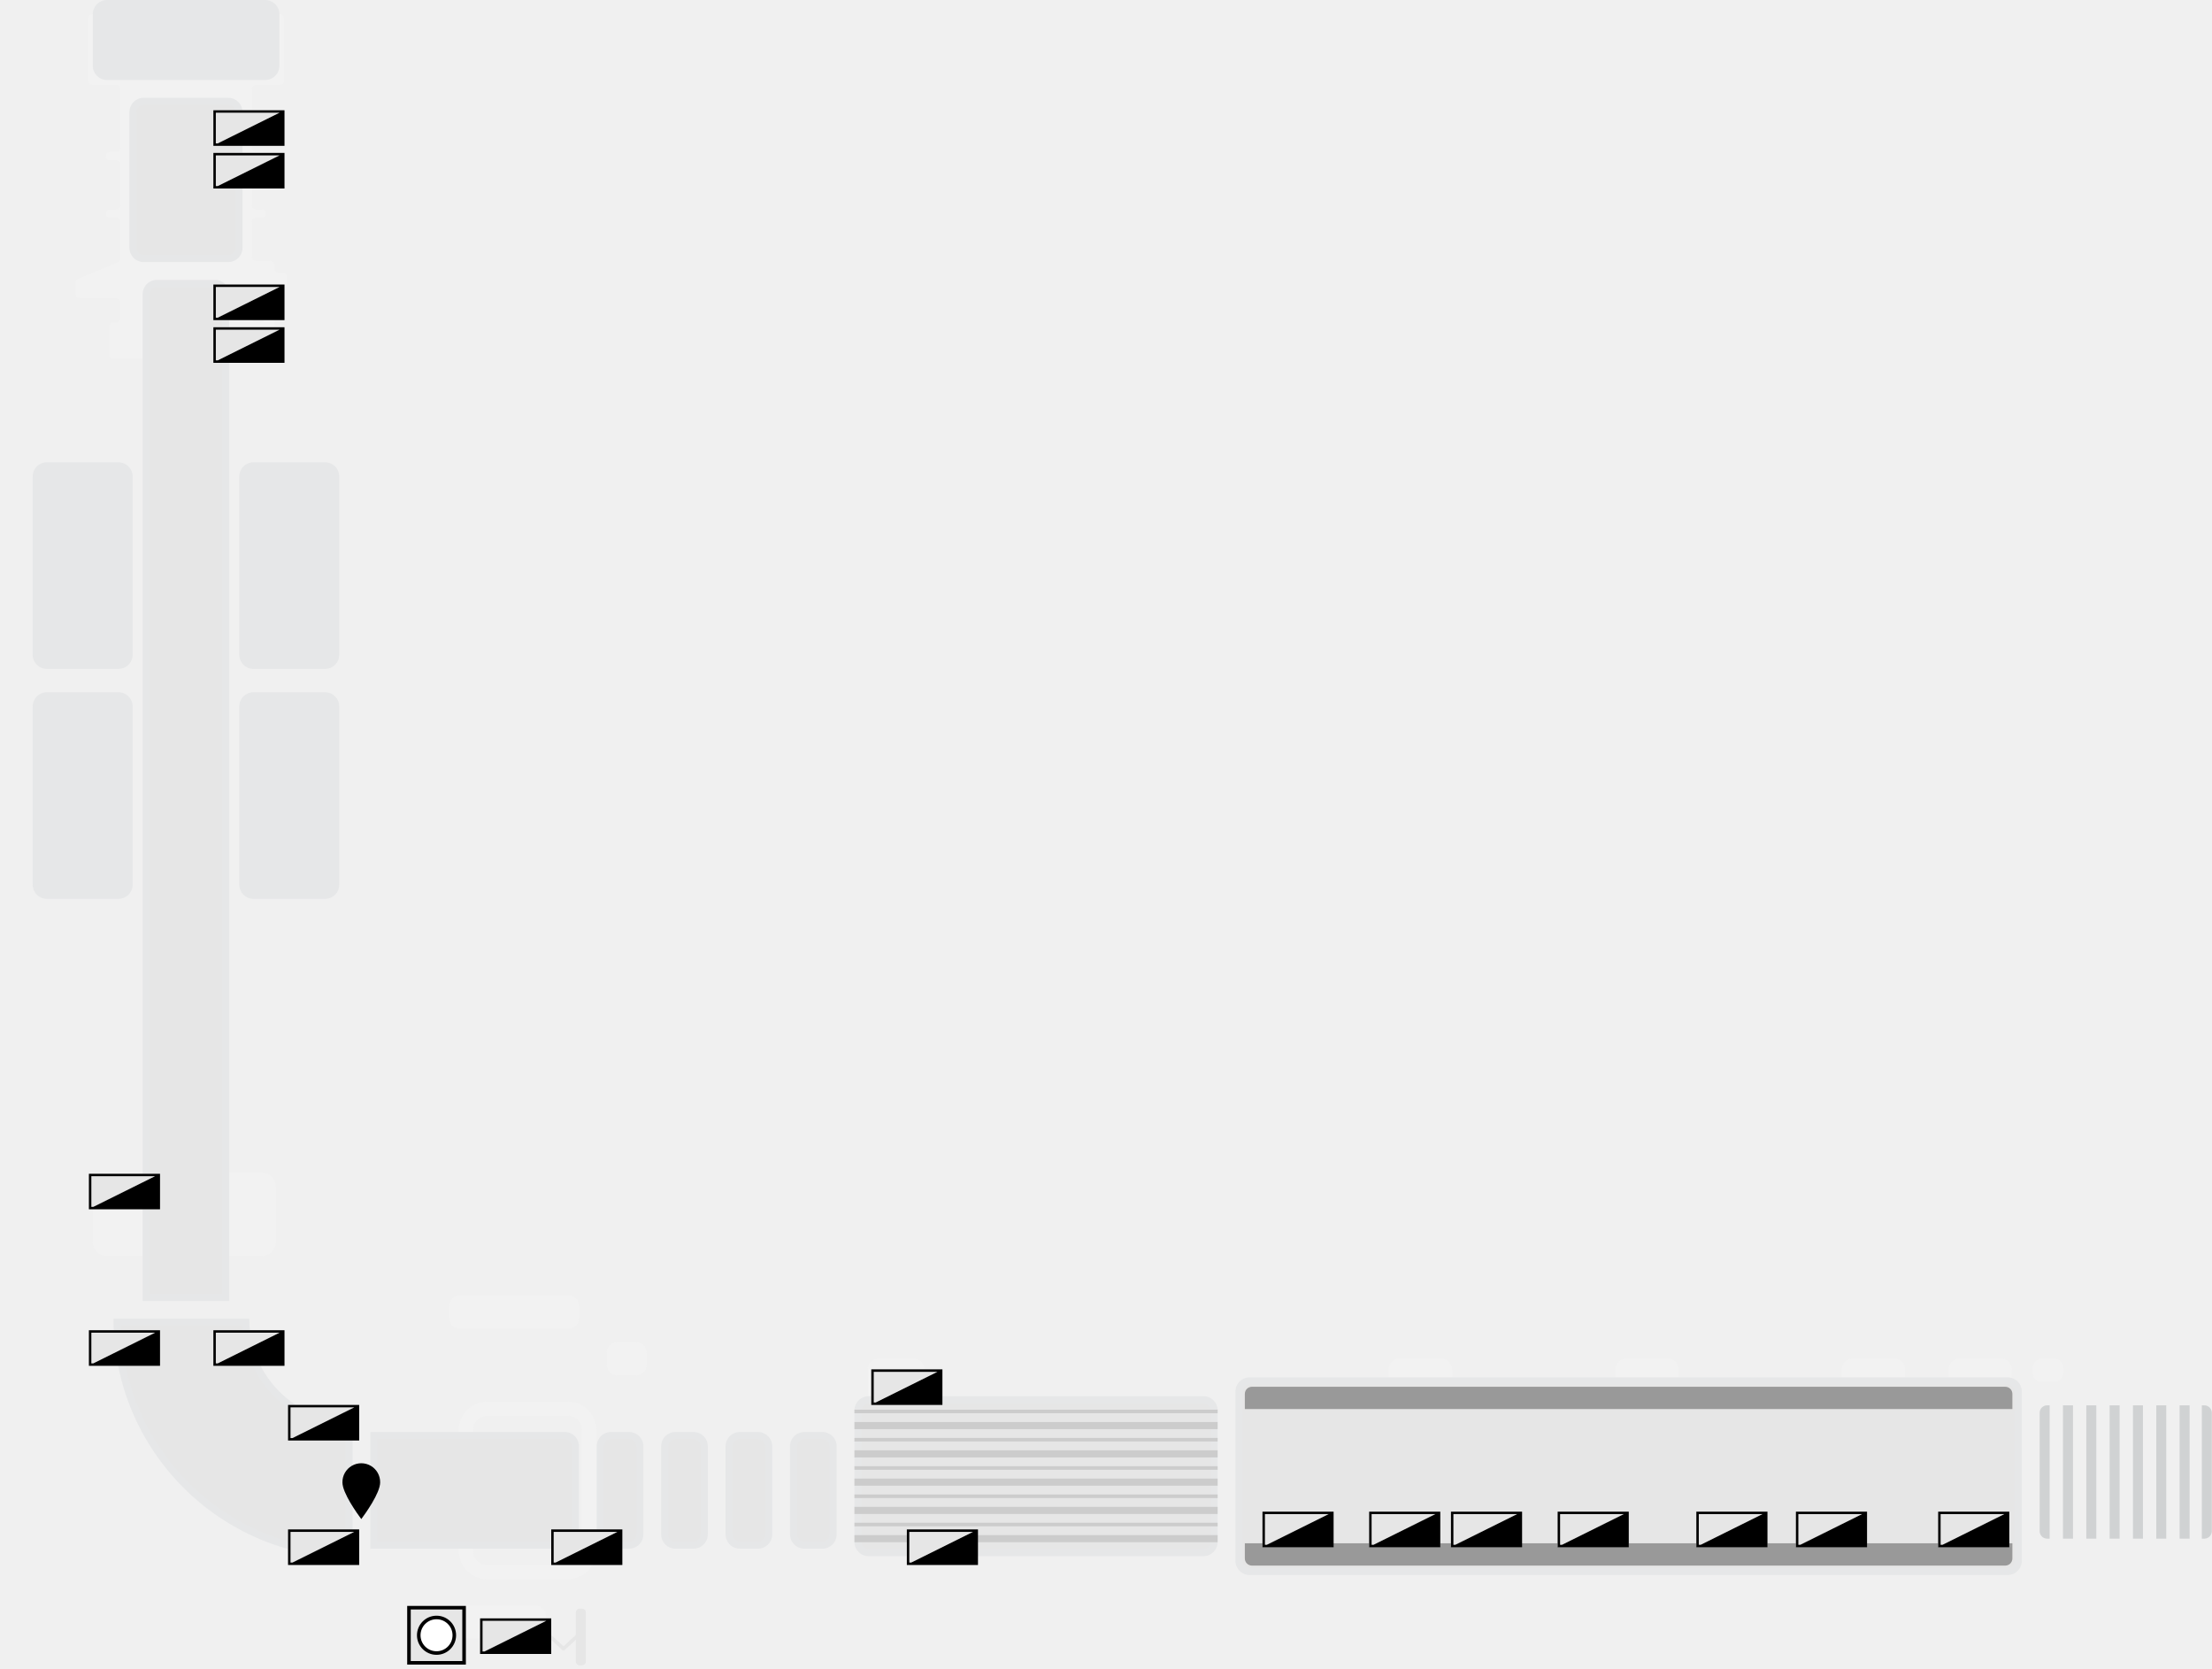
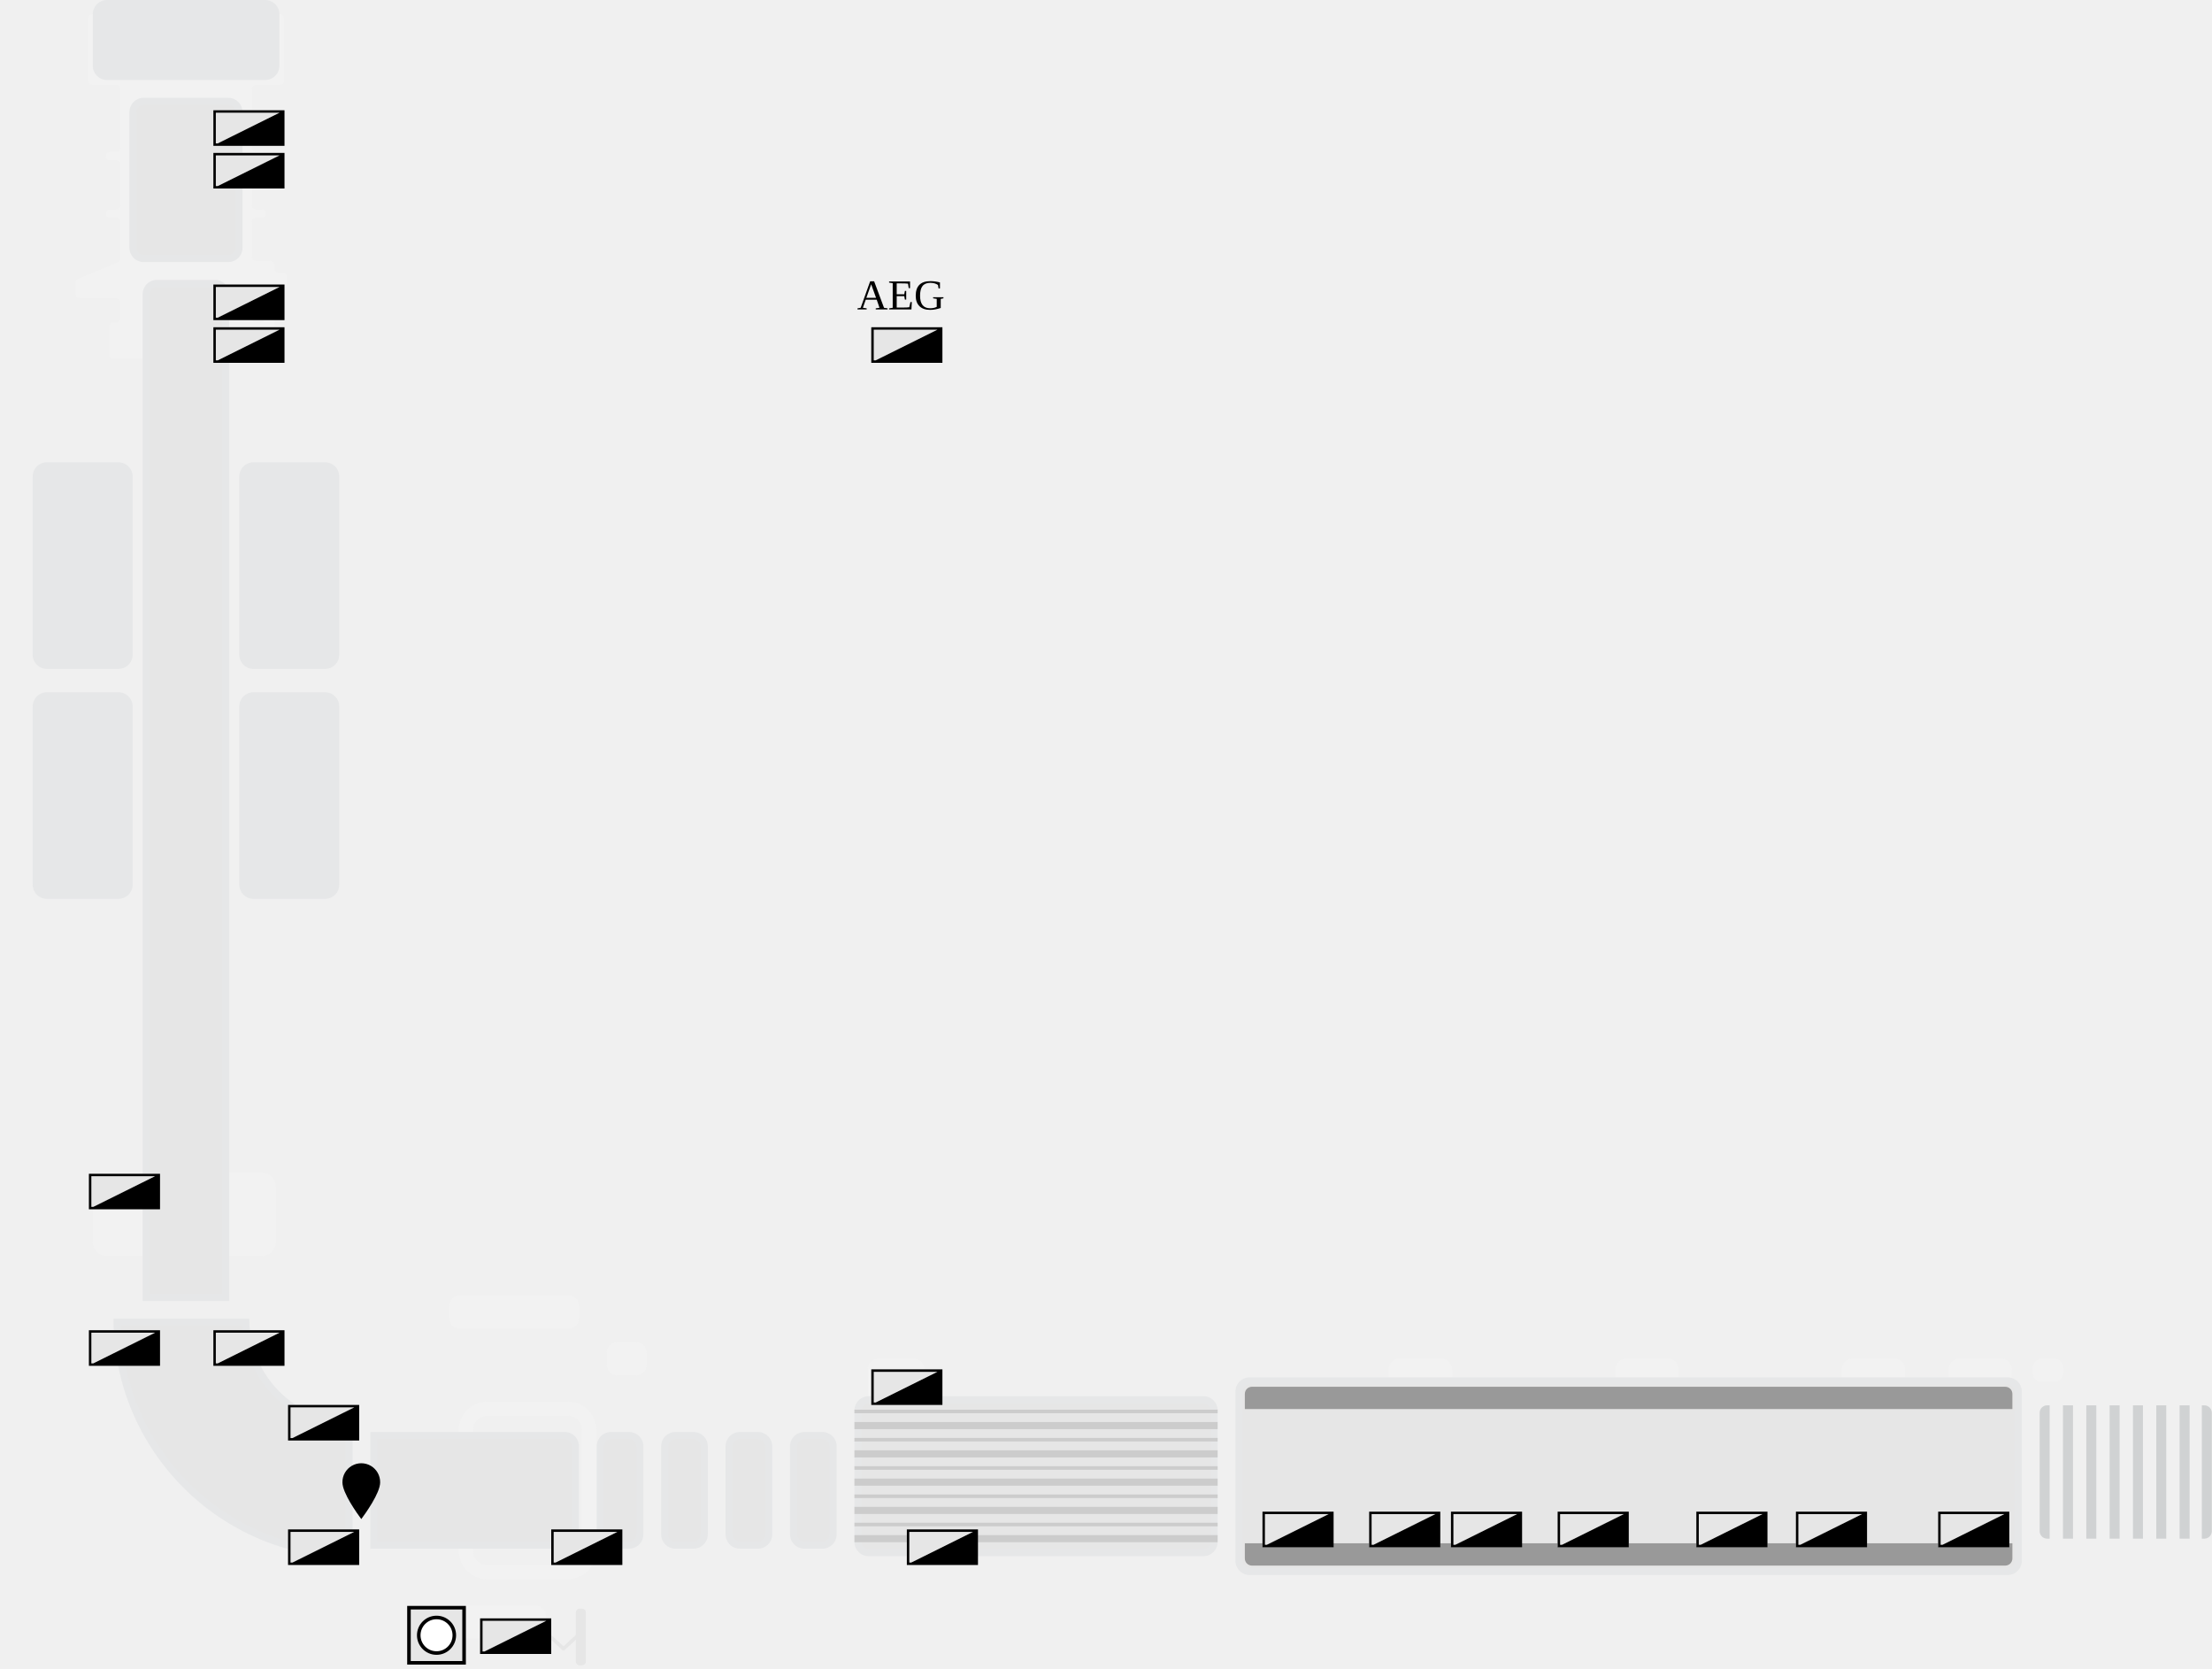
<svg xmlns="http://www.w3.org/2000/svg" id="Layer_1" data-name="Layer 1" viewBox="0 0 622 469">
  <defs>
    <style>
      .cls-1 {
        fill: #fff;
      }

      .cls-2 {
        stroke-width: 2px;
      }

      .cls-2, .cls-3, .cls-4, .cls-5, .cls-6 {
        fill: none;
      }

      .cls-2, .cls-4, .cls-6 {
        stroke-miterlimit: 10;
      }

      .cls-2, .cls-6 {
        stroke: #ccc;
      }

      .cls-3 {
        stroke: #e6e6e6;
        stroke-linecap: round;
        stroke-linejoin: round;
      }

      .cls-4 {
        stroke: #f2f2f2;
        stroke-width: 4px;
      }

      .cls-7 {
        fill: #d0d2d3;
      }

      .cls-8 {
        fill: #e6e6e6;
      }

      .cls-9 {
        fill: #e6e7e8;
      }

      .cls-10 {
        fill: #e6e7e8;
      }

      .cls-11 {
        fill: #404041;
        font-family: SegoeUI-Semibold, 'Segoe UI';
        font-size: 11.244px;
        font-weight: 700;
      }

      .cls-12 {
        clip-path: url(#clippath);
      }

      .cls-13 {
        fill: #999;
      }

      .cls-14 {
        fill: #ccc;
      }

      .cls-15 {
        fill: #f2f2f2;
      }
      .cursor-pointer {
        cursor:pointer;
      }
    </style>
  </defs>
  <g>
    <path class="cls-15" d="M24.765,5.158V22.722c0,.626,.508,1.134,1.134,1.134h6.725c.626,0,1.134,.508,1.134,1.134v16.598c0,.626-.508,1.134-1.134,1.134h-1.709c-.626,0-1.134,.508-1.134,1.134v.083c0,.626,.508,1.134,1.134,1.134h1.709c.626,0,1.134,.508,1.134,1.134v11.568c0,.626-.508,1.134-1.134,1.134h-1.709c-.626,0-1.134,.508-1.134,1.134h0c0,.626,.508,1.134,1.134,1.134h1.709c.626,0,1.134,.508,1.134,1.134v10.449c0,.459-.277,.874-.702,1.049l-11.104,4.576c-.425,.175-.702,.589-.702,1.049v3.261c0,.626,.508,1.134,1.134,1.134h10.24c.626,0,1.134,.508,1.134,1.134v4.554c0,.626-.508,1.134-1.134,1.134h-.778c-.626,0-1.134,.508-1.134,1.134v7.907c0,.626,.508,1.134,1.134,1.134h44.142c.626,0,1.134-.508,1.134-1.134v-12.054c0-.626-.508-1.134-1.134-1.134h-.454c-.626,0-1.134,.508-1.134,1.134v1.879c0,.626-.508,1.134-1.134,1.134h-1.312c-.626,0-1.134-.508-1.134-1.134v-4.925c0-.626,.508-1.134,1.134-1.134h4.034c.626,0,1.134-.508,1.134-1.134v-.259c0-.626,.508-1.134,1.134-1.134h1.361c.626,0,1.134-.508,1.134-1.134v-1.944c0-.626-.508-1.134-1.134-1.134h-1.361c-.626,0-1.134-.508-1.134-1.134v-1.102c0-.626-.508-1.134-1.134-1.134h-4.034c-.626,0-1.134-.508-1.134-1.134v-9.901c0-.626,.508-1.134,1.134-1.134h1.733c.626,0,1.134-.508,1.134-1.134h0c0-.626-.508-1.134-1.134-1.134h-1.733c-.626,0-1.134-.508-1.134-1.134v-11.568c0-.626,.508-1.134,1.134-1.134h1.733c.626,0,1.134-.508,1.134-1.134v-.083c0-.626-.508-1.134-1.134-1.134h-1.733c-.626,0-1.134-.508-1.134-1.134V24.99c0-.626,.508-1.134,1.134-1.134h6.799c.626,0,1.134-.508,1.134-1.134V5.158c0-.626-.508-1.134-1.134-1.134H25.899c-.626,0-1.134,.508-1.134,1.134Z" />
    <rect class="cls-15" x="244.001" y="381.992" width="15.929" height="14.055" rx="3" ry="3" />
    <rect class="cls-15" x="390.487" y="381.992" width="17.803" height="14.055" rx="3" ry="3" />
    <rect class="cls-15" x="454.203" y="381.992" width="17.803" height="14.055" rx="3" ry="3" />
    <rect class="cls-15" x="517.919" y="381.992" width="17.803" height="14.055" rx="3" ry="3" />
    <rect class="cls-15" x="547.903" y="381.992" width="17.803" height="14.055" rx="3" ry="3" />
    <rect class="cls-15" x="571.662" y="381.992" width="8.433" height="6.559" rx="2.475" ry="2.475" />
    <rect class="cls-4" x="130.999" y="396.047" width="34.669" height="45.913" rx="6" ry="6" />
    <rect class="cls-15" x="26.056" y="329.68" width="51.535" height="23.425" rx="4" ry="4" />
    <g class="bin" gui-bin-id="5" bin-key="0_0">
      <rect class="cls-9" x="26.09" width="52.472" height="22.488" rx="4" ry="4" />
      <text class="cls-11" transform="translate(36 15) scale(1.074 1)">
        <tspan class="bin-label" x="0" y="0" />
      </text>
    </g>
    <g class="cursor-pointer bin" gui-bin-id="3" bin-key="0_0">
      <rect class="cls-9" x="67.284" y="129.969" width="28.11" height="58.094" rx="4" ry="4" />
      <text class="cls-11" transform="translate(85.297 174.68) rotate(-90) scale(1.074 1)">
        <tspan class="bin-label" x="0" y="0" />
      </text>
    </g>
    <g class="cursor-pointer bin" gui-bin-id="1" bin-key="0_0">
      <rect class="cls-9" x="67.284" y="194.621" width="28.11" height="58.094" rx="4" ry="4" />
      <text class="cls-11" transform="translate(85.297 238.227) rotate(-90) scale(1.074 1)">
        <tspan class="bin-label" x="0" y="0" />
      </text>
    </g>
    <g class="cursor-pointer bin" gui-bin-id="4" bin-key="0_0">
      <rect class="cls-9" x="9.19" y="129.969" width="28.11" height="58.094" rx="4" ry="4" />
      <text class="cls-11" transform="translate(27.204 175.119) rotate(-90) scale(1.074 1)">
        <tspan class="bin-label" x="0" y="0" />
      </text>
    </g>
    <g class="cursor-pointer bin" gui-bin-id="2" bin-key="0_0">
      <rect class="cls-9" x="9.19" y="194.621" width="28.11" height="58.094" rx="4" ry="4" />
      <text class="cls-11" transform="translate(27.203 239.357) rotate(-90) scale(1.074 1)">
        <tspan class="bin-label" x="0" y="0" />
      </text>
    </g>
    <g class="conveyor" gui-conveyor-id="1" conveyor-id="0" data-toggle="tooltip" data-html="true" title="">
      <rect class="cls-8" x="37.392" y="28.504" width="29.8" height="44.177" rx="3" ry="3" />
      <path class="cls-9 conveyor_border" d="M64.192,29.504c1.103,0,2,.897,2,2v38.176c0,1.103-.897,2-2,2h-23.8c-1.103,0-2-.897-2-2V31.504c0-1.103,.897-2,2-2h23.8m0-2h-23.8c-2.209,0-4,1.791-4,4v38.176c0,2.209,1.791,4,4,4h23.8c2.209,0,4-1.791,4-4V31.504c0-2.209-1.791-4-4-4h0Z" />
    </g>
    <g class="conveyor" gui-conveyor-id="2" conveyor-id="0" data-toggle="tooltip" data-html="true" title="">
      <path class="cls-8" d="M41.111,364.749V82.681c0-1.654,1.346-3,3-3h16.362c1.654,0,3,1.346,3,3V364.749h-22.362Z" />
      <path class="cls-9 conveyor_border" d="M60.473,80.68c1.103,0,2,.897,2,2V363.748h-20.362V82.68c0-1.103,.897-2,2-2h16.362m0-2h-16.362c-2.209,0-4,1.791-4,4V365.748h24.362V82.68c0-2.209-1.791-4-4-4h0Z" />
    </g>
    <g class="conveyor" gui-conveyor-id="3" conveyor-id="0" data-toggle="tooltip" data-html="true" title="">
      <path class="cls-8" d="M98.141,436.97c-35.726-.532-64.689-29.496-65.222-65.222h36.191c.519,15.774,13.256,28.511,29.03,29.03v36.192Z" />
      <path class="cls-9 conveyor_border" d="M68.158,372.748c.992,15.53,13.454,27.991,28.983,28.983v34.216c-34.381-1.041-62.158-28.819-63.199-63.199h34.216m1.936-2H31.912c0,37.13,30.1,67.229,67.229,67.229v-38.183c-16.042,0-29.047-13.005-29.047-29.047h0Z" />
    </g>
    <g class="conveyor" gui-conveyor-id="4" conveyor-id="0" data-toggle="tooltip" data-html="true" title="">
      <path class="cls-8" d="M105.141,434.401v-30.795h53.653c1.654,0,3,1.346,3,3v24.795c0,1.654-1.346,3-3,3h-53.653Z" />
      <path class="cls-9 conveyor_border" d="M158.794,404.606c1.103,0,2,.897,2,2v24.795c0,1.103-.897,2-2,2h-52.653v-28.795h52.653m0-2h-54.653v32.795h54.653c2.209,0,4-1.791,4-4v-24.795c0-2.209-1.791-4-4-4h0Z" />
    </g>
    <g class="conveyor" gui-conveyor-id="5" conveyor-id="0" data-toggle="tooltip" data-html="true" title="">
      <rect class="cls-8" x="168.794" y="403.606" width="11.118" height="30.795" rx="3" ry="3" />
      <path class="cls-9 conveyor_border" d="M176.912,404.606c1.103,0,2,.897,2,2v24.795c0,1.103-.897,2-2,2h-5.118c-1.103,0-2-.897-2-2v-24.795c0-1.103,.897-2,2-2h5.118m0-2h-5.118c-2.209,0-4,1.791-4,4v24.795c0,2.209,1.791,4,4,4h5.118c2.209,0,4-1.791,4-4v-24.795c0-2.209-1.791-4-4-4h0Z" />
    </g>
    <g class="conveyor" gui-conveyor-id="6" conveyor-id="0" data-toggle="tooltip" data-html="true" title="">
      <rect class="cls-8" x="186.912" y="403.606" width="11.118" height="30.795" rx="3" ry="3" />
      <path class="cls-9 conveyor_border" d="M195.03,404.606c1.103,0,2,.897,2,2v24.795c0,1.103-.897,2-2,2h-5.118c-1.103,0-2-.897-2-2v-24.795c0-1.103,.897-2,2-2h5.118m0-2h-5.118c-2.209,0-4,1.791-4,4v24.795c0,2.209,1.791,4,4,4h5.118c2.209,0,4-1.791,4-4v-24.795c0-2.209-1.791-4-4-4h0Z" />
    </g>
    <g class="conveyor" gui-conveyor-id="7" conveyor-id="0" data-toggle="tooltip" data-html="true" title="">
      <rect class="cls-8" x="205.03" y="403.606" width="11.118" height="30.795" rx="3" ry="3" />
      <path class="cls-9 conveyor_border" d="M213.148,404.606c1.103,0,2,.897,2,2v24.795c0,1.103-.897,2-2,2h-5.118c-1.103,0-2-.897-2-2v-24.795c0-1.103,.897-2,2-2h5.118m0-2h-5.118c-2.209,0-4,1.791-4,4v24.795c0,2.209,1.791,4,4,4h5.118c2.209,0,4-1.791,4-4v-24.795c0-2.209-1.791-4-4-4h0Z" />
    </g>
    <g class="conveyor" gui-conveyor-id="8" conveyor-id="0" data-toggle="tooltip" data-html="true" title="">
      <rect class="cls-8" x="223.148" y="403.606" width="11.118" height="30.795" rx="3" ry="3" />
      <path class="cls-9 conveyor_border" d="M231.266,404.606c1.103,0,2,.897,2,2v24.795c0,1.103-.897,2-2,2h-5.118c-1.103,0-2-.897-2-2v-24.795c0-1.103,.897-2,2-2h5.118m0-2h-5.118c-2.209,0-4,1.791-4,4v24.795c0,2.209,1.791,4,4,4h5.118c2.209,0,4-1.791,4-4v-24.795c0-2.209-1.791-4-4-4h0Z" />
    </g>
    <g class="conveyor" gui-conveyor-id="9" conveyor-id="0" data-toggle="tooltip" data-html="true" title="">
      <rect class="cls-8" x="241.262" y="393.541" width="100.132" height="42.976" rx="3" ry="3" />
      <path class="cls-9 conveyor_border" d="M338.394,394.541c1.103,0,2,.897,2,2v36.976c0,1.103-.897,2-2,2h-94.132c-1.103,0-2-.897-2-2v-36.976c0-1.103,.897-2,2-2h94.132m0-2h-94.132c-2.209,0-4,1.791-4,4v36.976c0,2.209,1.791,4,4,4h94.132c2.209,0,4-1.791,4-4v-36.976c0-2.209-1.791-4-4-4h0Z" />
    </g>
    <g class="conveyor" gui-conveyor-id="10" conveyor-id="0" data-toggle="tooltip" data-html="true" title="">
      <rect class="cls-8" x="348.394" y="388.241" width="219.131" height="53.576" rx="3" ry="3" />
      <path class="cls-9 conveyor_border" d="M564.524,389.241c1.103,0,2,.897,2,2v47.576c0,1.103-.897,2-2,2h-213.131c-1.103,0-2-.897-2-2v-47.576c0-1.103,.897-2,2-2h213.131m0-2h-213.131c-2.209,0-4,1.791-4,4v47.576c0,2.209,1.791,4,4,4h213.131c2.209,0,4-1.791,4-4v-47.576c0-2.209-1.791-4-4-4h0Z" />
    </g>
    <g>
      <path class="cls-7" d="M558.302,412.445h33.28c1.159,0,2.1,.941,2.1,2.1v.711h-37.48v-.711c0-1.159,.941-2.1,2.1-2.1Z" transform="translate(161.092 988.792) rotate(-90)" />
      <rect class="cls-7" x="562.761" y="412.445" width="37.48" height="2.811" transform="translate(167.651 995.351) rotate(-90)" />
      <rect class="cls-7" x="569.32" y="412.445" width="37.48" height="2.811" transform="translate(174.209 1001.91) rotate(-90)" />
      <rect class="cls-7" x="575.879" y="412.445" width="37.48" height="2.811" transform="translate(180.768 1008.469) rotate(-90)" />
      <rect class="cls-7" x="582.438" y="412.445" width="37.48" height="2.811" transform="translate(187.327 1015.027) rotate(-90)" />
      <rect class="cls-7" x="588.997" y="412.445" width="37.48" height="2.811" transform="translate(193.886 1021.586) rotate(-90)" />
      <rect class="cls-7" x="595.555" y="412.445" width="37.48" height="2.811" transform="translate(200.445 1028.145) rotate(-90)" />
      <path class="cls-7" d="M601.802,412.445h37.48v.711c0,1.159-.941,2.1-2.1,2.1h-33.28c-1.159,0-2.1-.941-2.1-2.1v-.711h0Z" transform="translate(206.692 1034.392) rotate(-90)" />
    </g>
    <rect class="cls-15" x="126.314" y="364.189" width="36.543" height="9.37" rx="3" ry="3" />
    <rect class="cls-15" x="170.605" y="377.307" width="11.244" height="9.37" rx="3" ry="3" />
    <g>
      <polyline class="cls-3" points="162.572 459.763 158.449 463.511 152.265 457.889" />
      <rect class="cls-15" x="116.944" y="451.33" width="36.543" height="9.37" rx="3" ry="3" />
      <rect class="cls-8" x="161.92" y="452.267" width="2.811" height="15.929" rx="1.061" ry="1.061" />
    </g>
    <g class="cls-12">
      <g>
        <line class="cls-6" x1="240.261" y1="396.821" x2="342.394" y2="396.821" />
        <line class="cls-2" x1="240.261" y1="400.796" x2="342.394" y2="400.796" />
        <line class="cls-6" x1="240.261" y1="404.771" x2="342.394" y2="404.771" />
        <line class="cls-2" x1="240.261" y1="408.746" x2="342.394" y2="408.746" />
        <line class="cls-6" x1="240.261" y1="412.721" x2="342.394" y2="412.721" />
        <line class="cls-2" x1="240.261" y1="416.696" x2="342.394" y2="416.696" />
        <line class="cls-6" x1="240.261" y1="420.671" x2="342.394" y2="420.671" />
        <line class="cls-2" x1="240.261" y1="424.646" x2="342.394" y2="424.646" />
        <line class="cls-6" x1="240.261" y1="428.621" x2="342.394" y2="428.621" />
        <line class="cls-2" x1="240.261" y1="432.596" x2="342.394" y2="432.596" />
      </g>
    </g>
    <g>
      <path class="cls-13" d="M350.039,396.156h215.829v-4.268c0-1.105-.895-2-2-2h-211.829c-1.105,0-2,.895-2,2v4.268Z" />
      <path class="cls-13" d="M350.039,433.893h215.829v4.268c0,1.105-.895,2-2,2h-211.829c-1.105,0-2-.895-2-2v-4.268Z" />
    </g>
  </g>
  <g transform="translate(60 31)" class="device" gui-device-id="1" device-id="0" data-toggle="tooltip" data-html="true" title="">
    <rect class="status" x="0" y="0" width="19.914" height="9.863" style="fill:#e6e6e6" />
    <path d="M0,0v10h20v-10h-20Zm.686,9.318v-8.636h17.94l-17.393,8.636h-.547Z" />
  </g>
  <g transform="translate(60 43)" class="device" gui-device-id="2" device-id="0" data-toggle="tooltip" data-html="true" title="">
    <rect class="status" x="0" y="0" width="19.914" height="9.863" style="fill:#e6e6e6" />
    <path d="M0,0v10h20v-10h-20Zm.686,9.318v-8.636h17.94l-17.393,8.636h-.547Z" />
  </g>
  <g transform="translate(60 80)" class="device" gui-device-id="3" device-id="0" data-toggle="tooltip" data-html="true" title="">
    <rect class="status" x="0" y="0" width="19.914" height="9.863" style="fill:#e6e6e6" />
    <path d="M0,0v10h20v-10h-20Zm.686,9.318v-8.636h17.94l-17.393,8.636h-.547Z" />
  </g>
  <g transform="translate(60 92)" class="device" gui-device-id="4" device-id="0" data-toggle="tooltip" data-html="true" title="">
    <rect class="status" x="0" y="0" width="19.914" height="9.863" style="fill:#e6e6e6" />
    <path d="M0,0v10h20v-10h-20Zm.686,9.318v-8.636h17.94l-17.393,8.636h-.547Z" />
  </g>
  <g transform="translate(25 330)" class="device" gui-device-id="5" device-id="0" data-toggle="tooltip" data-html="true" title="">
    <rect class="status" x="0" y="0" width="19.914" height="9.863" style="fill:#e6e6e6" />
    <path d="M0,0v10h20v-10h-20Zm.686,9.318v-8.636h17.94l-17.393,8.636h-.547Z" />
  </g>
  <g transform="translate(25 374)" class="device" gui-device-id="6" device-id="0" data-toggle="tooltip" data-html="true" title="">
    <rect class="status" x="0" y="0" width="19.914" height="9.863" style="fill:#e6e6e6" />
    <path d="M0,0v10h20v-10h-20Zm.686,9.318v-8.636h17.94l-17.393,8.636h-.547Z" />
  </g>
  <g transform="translate(60 374)" class="device" gui-device-id="7" device-id="0" data-toggle="tooltip" data-html="true" title="">
    <rect class="status" x="0" y="0" width="19.914" height="9.863" style="fill:#e6e6e6" />
    <path d="M0,0v10h20v-10h-20Zm.686,9.318v-8.636h17.94l-17.393,8.636h-.547Z" />
  </g>
  <g transform="translate(81 395)" class="device" gui-device-id="8" device-id="0" data-toggle="tooltip" data-html="true" title="">
    <rect class="status" x="0" y="0" width="19.914" height="9.863" style="fill:#e6e6e6" />
    <path d="M0,0v10h20v-10h-20Zm.686,9.318v-8.636h17.94l-17.393,8.636h-.547Z" />
  </g>
  <g transform="translate(81 430)" class="device" gui-device-id="9" device-id="0" data-toggle="tooltip" data-html="true" title="">
    <rect class="status" x="0" y="0" width="19.914" height="9.863" style="fill:#e6e6e6" />
    <path d="M0,0v10h20v-10h-20Zm.686,9.318v-8.636h17.94l-17.393,8.636h-.547Z" />
  </g>
  <g transform="translate(-115 278)" class="device" gui-device-id="10" device-id="0" data-toggle="tooltip" data-html="true" title="">
    <path class="status" transform="scale(1.3)" d="M166.61,114.682c-.842-1.128-4.079-5.619-4.079-7.931a4.08,4.08,0,1,1,8.159,0C170.69,109.064,167.452,113.554,166.61,114.682Z" />
  </g>
  <g transform="translate(115 452)" class="device" gui-device-id="e-stop" device-id="0" data-toggle="tooltip" data-html="true" title="">
    <rect class="status" x="0" y="0" width="15.5" height="15.5" style="fill:#e6e6e6;stroke:#000000;stroke-width:1px;" />
    <circle cx="7.75" cy="7.75" r="5" stroke="black" stroke-width="1" fill="#fff" />
  </g>
  <g transform="translate(135 455)" class="device" gui-device-id="main-plc" device-id="0" data-toggle="tooltip" data-html="true" title="">
    <rect class="status" x="0" y="0" width="19.914" height="9.863" style="fill:#e6e6e6" />
    <path d="M0,0v10h20v-10h-20Zm.686,9.318v-8.636h17.94l-17.393,8.636h-.547Z" />
  </g>
  <g transform="translate(155 430)" class="device" gui-device-id="11" device-id="0" data-toggle="tooltip" data-html="true" title="">
    <rect class="status" x="0" y="0" width="19.914" height="9.863" style="fill:#e6e6e6" />
    <path d="M0,0v10h20v-10h-20Zm.686,9.318v-8.636h17.94l-17.393,8.636h-.547Z" />
  </g>
  <g transform="translate(245 385)" class="device" gui-device-id="12" device-id="0" data-toggle="tooltip" data-html="true" title="">
    <rect class="status" x="0" y="0" width="19.914" height="9.863" style="fill:#e6e6e6" />
    <path d="M0,0v10h20v-10h-20Zm.686,9.318v-8.636h17.94l-17.393,8.636h-.547Z" />
  </g>
  <g transform="translate(255 430)" class="device" gui-device-id="13" device-id="0" data-toggle="tooltip" data-html="true" title="">
    <rect class="status" x="0" y="0" width="19.914" height="9.863" style="fill:#e6e6e6" />
    <path d="M0,0v10h20v-10h-20Zm.686,9.318v-8.636h17.94l-17.393,8.636h-.547Z" />
  </g>
  <g transform="translate(355 425)" class="device" gui-device-id="14" device-id="0" data-toggle="tooltip" data-html="true" title="">
    <rect class="status" x="0" y="0" width="19.914" height="9.863" style="fill:#e6e6e6" />
    <path d="M0,0v10h20v-10h-20Zm.686,9.318v-8.636h17.94l-17.393,8.636h-.547Z" />
  </g>
  <g transform="translate(385 425)" class="device" gui-device-id="15" device-id="0" data-toggle="tooltip" data-html="true" title="">
    <rect class="status" x="0" y="0" width="19.914" height="9.863" style="fill:#e6e6e6" />
    <path d="M0,0v10h20v-10h-20Zm.686,9.318v-8.636h17.94l-17.393,8.636h-.547Z" />
  </g>
  <g transform="translate(408 425)" class="device" gui-device-id="16" device-id="0" data-toggle="tooltip" data-html="true" title="">
    <rect class="status" x="0" y="0" width="19.914" height="9.863" style="fill:#e6e6e6" />
    <path d="M0,0v10h20v-10h-20Zm.686,9.318v-8.636h17.94l-17.393,8.636h-.547Z" />
  </g>
  <g transform="translate(438 425)" class="device" gui-device-id="17" device-id="0" data-toggle="tooltip" data-html="true" title="">
    <rect class="status" x="0" y="0" width="19.914" height="9.863" style="fill:#e6e6e6" />
    <path d="M0,0v10h20v-10h-20Zm.686,9.318v-8.636h17.94l-17.393,8.636h-.547Z" />
  </g>
  <g transform="translate(477 425)" class="device" gui-device-id="18" device-id="0" data-toggle="tooltip" data-html="true" title="">
    <rect class="status" x="0" y="0" width="19.914" height="9.863" style="fill:#e6e6e6" />
    <path d="M0,0v10h20v-10h-20Zm.686,9.318v-8.636h17.94l-17.393,8.636h-.547Z" />
  </g>
  <g transform="translate(505 425)" class="device" gui-device-id="19" device-id="0" data-toggle="tooltip" data-html="true" title="">
    <rect class="status" x="0" y="0" width="19.914" height="9.863" style="fill:#e6e6e6" />
    <path d="M0,0v10h20v-10h-20Zm.686,9.318v-8.636h17.94l-17.393,8.636h-.547Z" />
  </g>
  <g transform="translate(545 425)" class="device" gui-device-id="20" device-id="0" data-toggle="tooltip" data-html="true" title="">
    <rect class="status" x="0" y="0" width="19.914" height="9.863" style="fill:#e6e6e6" />
    <path d="M0,0v10h20v-10h-20Zm.686,9.318v-8.636h17.94l-17.393,8.636h-.547Z" />
  </g>
+   <g transform="translate(245 92)" class="device" gui-device-id="21" device-id="0" data-toggle="tooltip" data-html="true" title="">
+     <rect class="status" x="0" y="0" width="19.914" height="9.863" style="fill:#e6e6e6" />
+     <path d="M0,0v10h20v-10h-20Zm.686,9.318v-8.636h17.94l-17.393,8.636h-.547Z" />
+     <text class="gv-text" transform="translate(-4 -5)">
+       <tspan x="0" y="0">AEG</tspan>
+     </text>
+   </g>
</svg>
